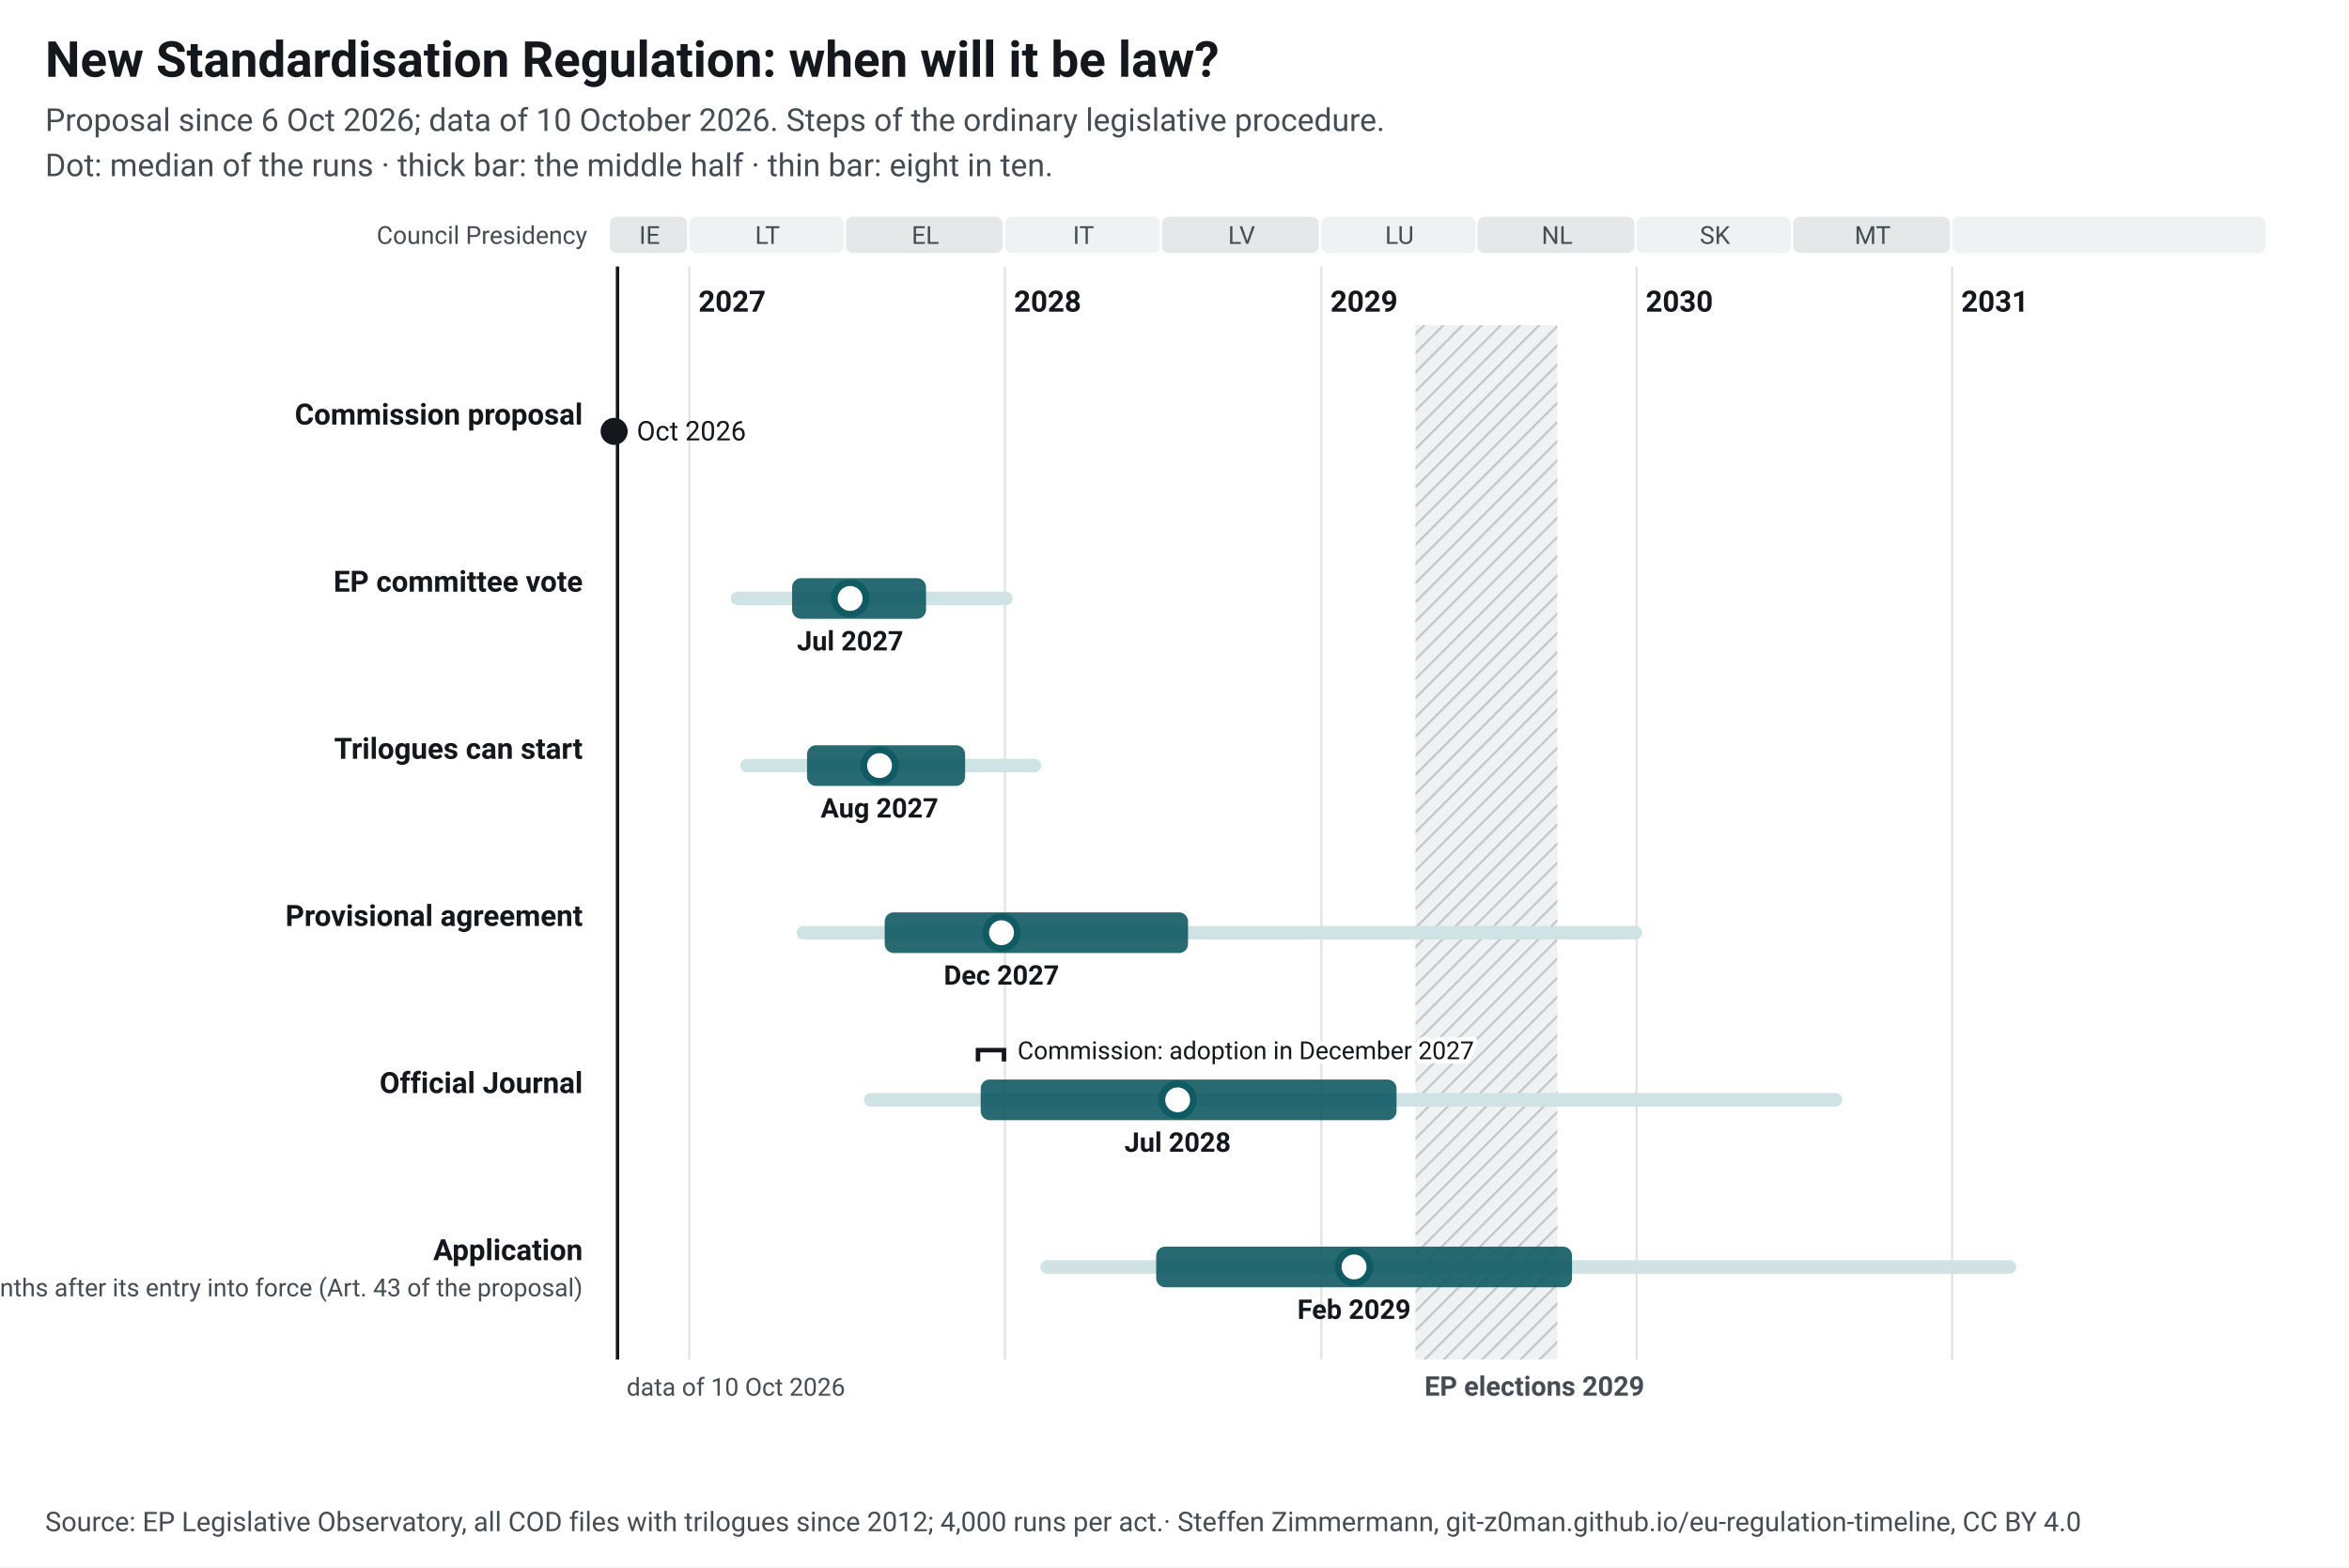
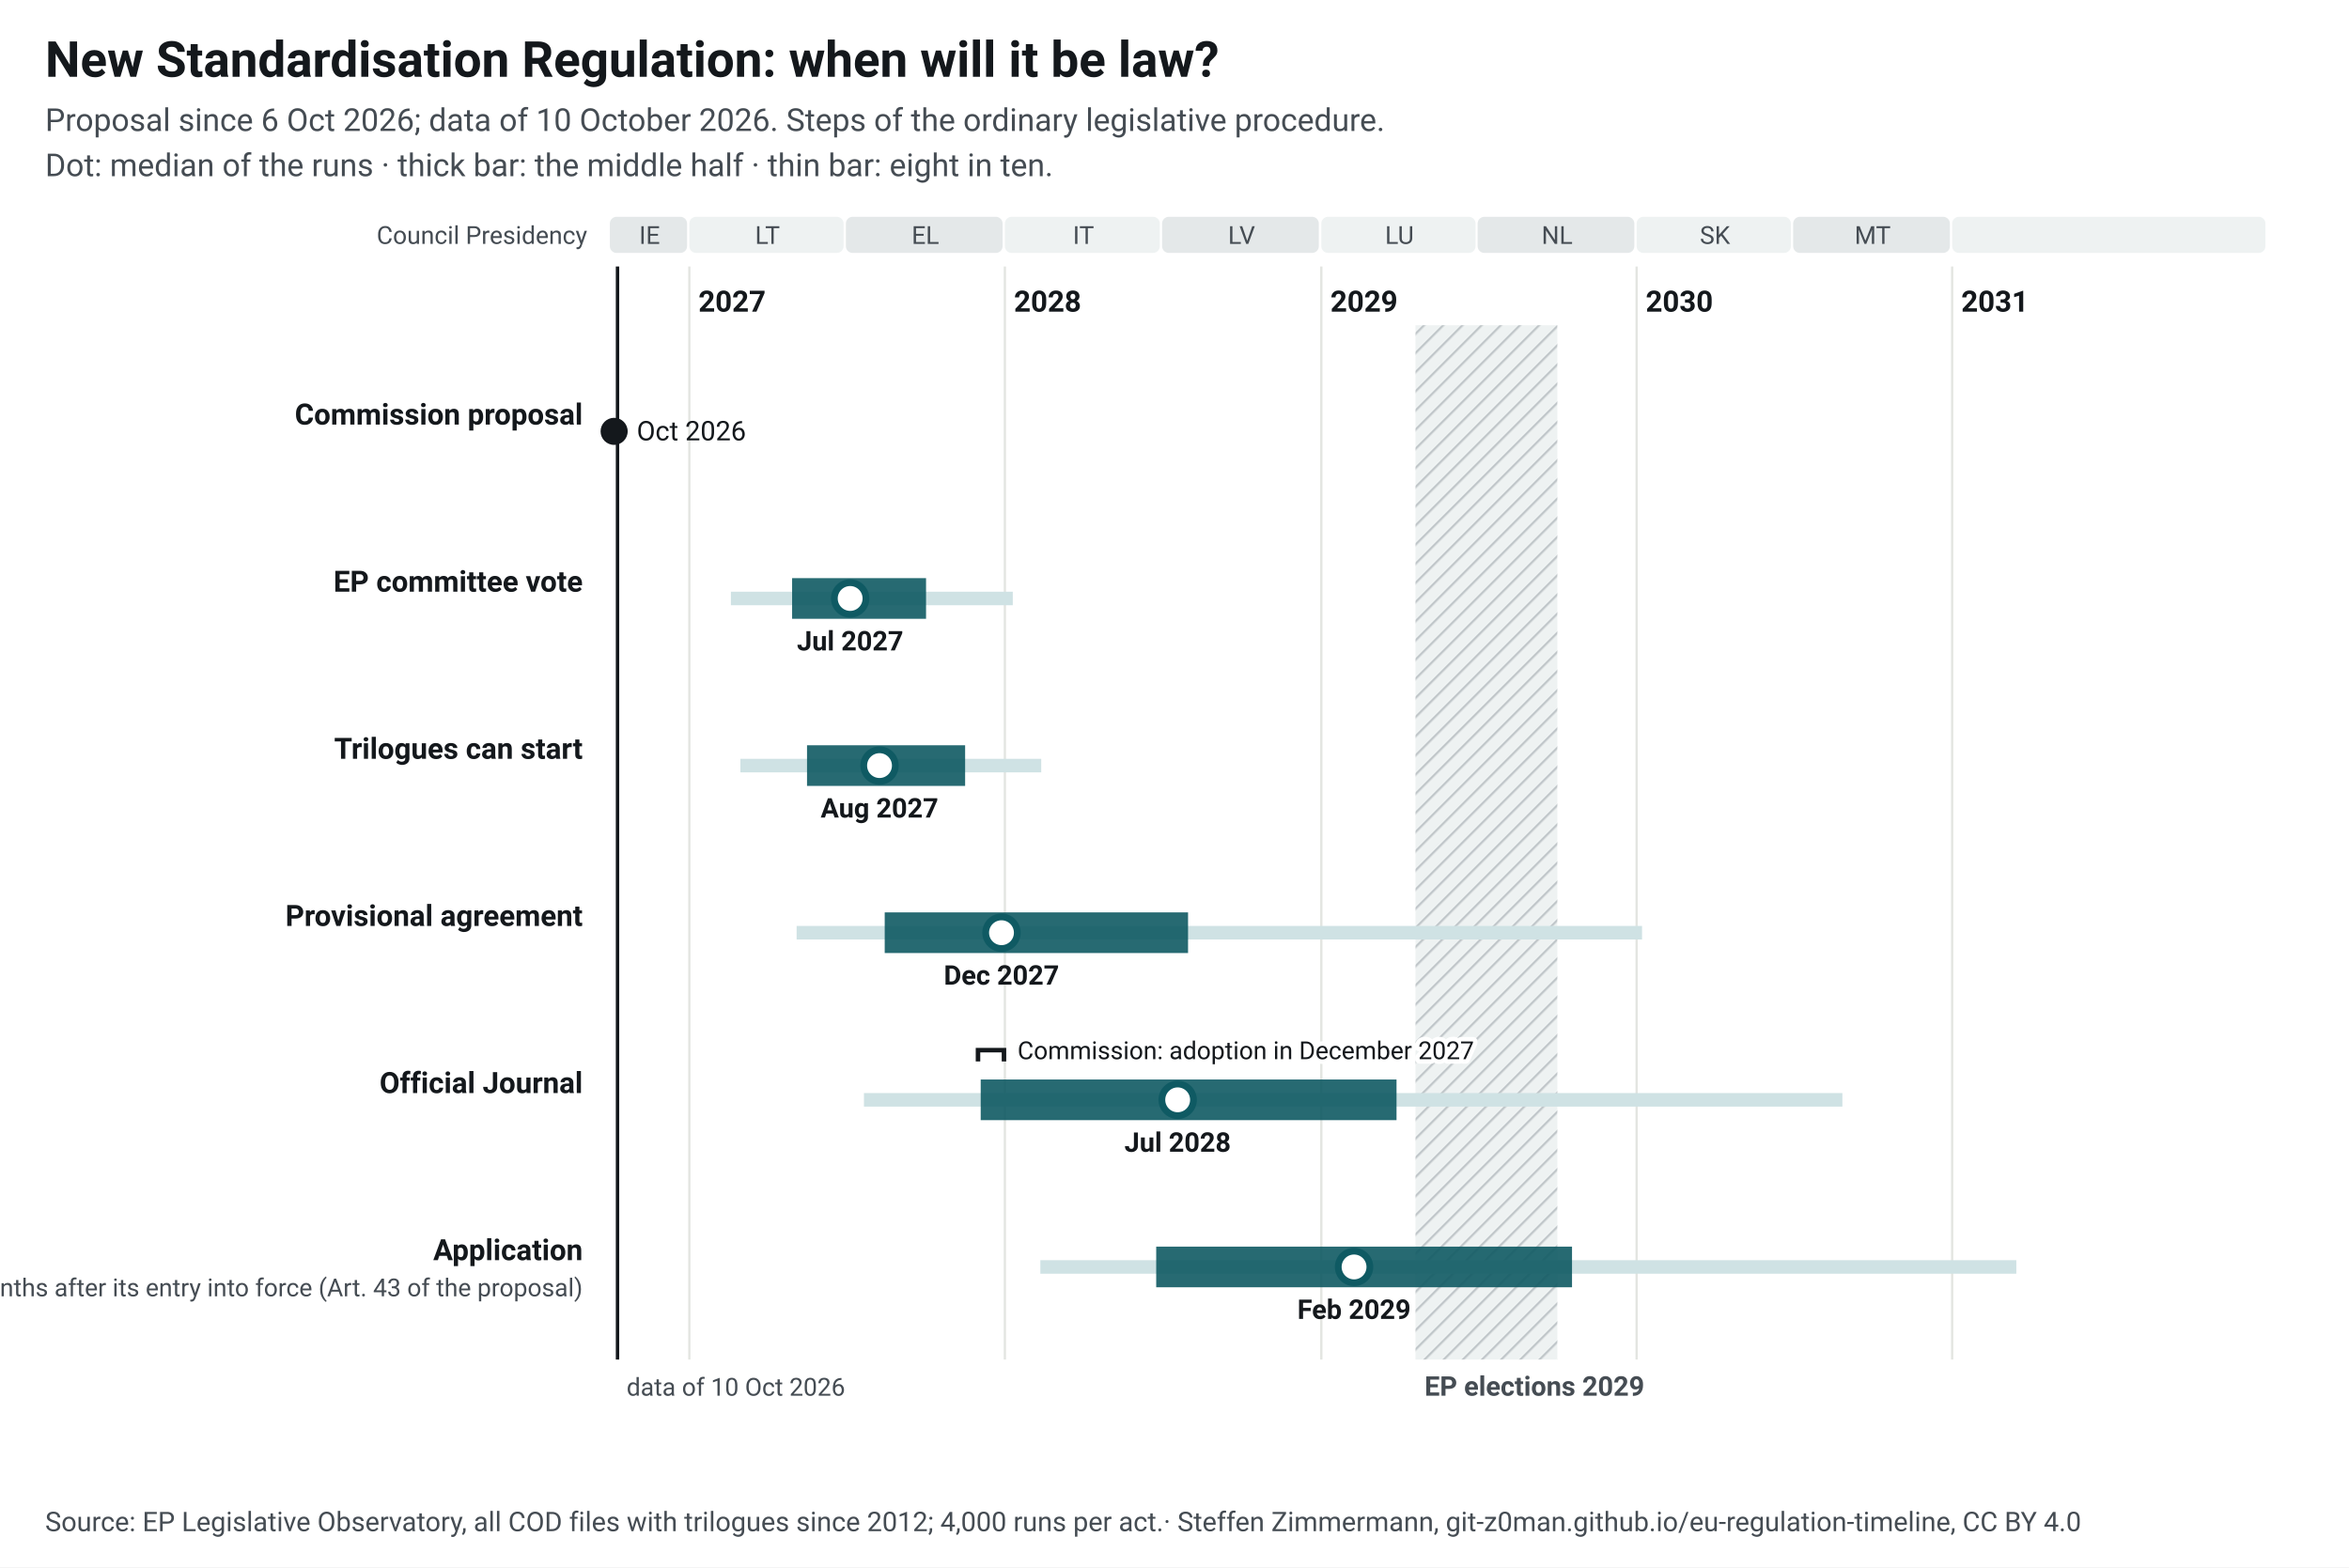
<svg xmlns="http://www.w3.org/2000/svg" width="1040" height="694" viewBox="0 0 1040 694" font-family="&quot;Source Sans 3&quot;, system-ui, -apple-system, Segoe UI, Roboto, Arial, sans-serif" font-size="13">
  <style>.ink{fill:#14181c}.mu{fill:#454c53}.gr{stroke:#e3e5e1;stroke-width:1}.pa{fill:#eef2f2}.pb{fill:#e4e8e9}.hb{fill:#eef2f2}.hl{stroke:#c3c9cc}.wt{fill:#454c53}.pt{fill:#14181c;paint-order:stroke;stroke:#fff;stroke-width:4px;stroke-linejoin:round}.pl{stroke:#14181c}.td{stroke:#14181c;stroke-width:1.5}.b50{fill:#0f5a63;opacity:.9}.b80{fill:#cfe2e4}.med{fill:#fff;stroke:#0f5a63}.fx{fill:#14181c}.c1{stroke:#0f5a63}.c2{stroke:#454c53;stroke-dasharray:7 4}a text{fill:#0f5a63}.nl-pending{fill:#0f5a63}.nl-adopted{fill:#5b646b}.nl-plan{fill:#fff;stroke:#14181c}.nl-open{fill:none;stroke:#14181c}.nl-q{fill:#14181c}.nl-row{stroke:#e3e5e1;stroke-width:.6}.nl-g-announced{fill:#f1f2f3}.nl-g-pending{fill:#e3eeef}.nl-g-adopted{fill:#eef2f2}</style>
  <rect width="1040" height="694" fill="#fff" />
  <text x="20" y="34" font-size="22" font-weight="700" class="ink">New Standardisation Regulation: when will it be law?</text>
  <text x="20" y="58" font-size="14" class="mu">Proposal since 6 Oct 2026; data of 10 October 2026. Steps of the ordinary legislative procedure.</text>
  <text x="20" y="78" font-size="14" class="mu">Dot: median of the runs · thick bar: the middle half · thin bar: eight in ten.</text>
  <g transform="translate(20,92)">
    <defs>
      <pattern id="hatch" width="6" height="6" patternUnits="userSpaceOnUse" patternTransform="rotate(45)">
        <rect width="6" height="6" class="hb" />
        <line x1="0" y1="0" x2="0" y2="6" class="hl" stroke-width="2" />
      </pattern>
    </defs>
    <rect x="250.0" y="4" width="34.2" height="16" rx="3" class="pb" data-tip="Council Presidency: IE, Jul 2026 to Dec 2026" />
    <text x="267.6" y="16" text-anchor="middle" font-size="11" class="mu">IE</text>
    <rect x="285.2" y="4" width="68.3" height="16" rx="3" class="pa" data-tip="Council Presidency: LT, Jan 2027 to Jun 2027" />
    <text x="319.8" y="16" text-anchor="middle" font-size="11" class="mu">LT</text>
    <rect x="354.5" y="4" width="69.4" height="16" rx="3" class="pb" data-tip="Council Presidency: EL, Jul 2027 to Dec 2027" />
    <text x="389.7" y="16" text-anchor="middle" font-size="11" class="mu">EL</text>
    <rect x="424.9" y="4" width="68.6" height="16" rx="3" class="pa" data-tip="Council Presidency: IT, Jan 2028 to Jun 2028" />
    <text x="459.7" y="16" text-anchor="middle" font-size="11" class="mu">IT</text>
    <rect x="494.5" y="4" width="69.4" height="16" rx="3" class="pb" data-tip="Council Presidency: LV, Jul 2028 to Dec 2028" />
    <text x="529.7" y="16" text-anchor="middle" font-size="11" class="mu">LV</text>
    <rect x="565.0" y="4" width="68.3" height="16" rx="3" class="pa" data-tip="Council Presidency: LU, Jan 2029 to Jun 2029" />
    <text x="599.6" y="16" text-anchor="middle" font-size="11" class="mu">LU</text>
    <rect x="634.2" y="4" width="69.4" height="16" rx="3" class="pb" data-tip="Council Presidency: NL, Jul 2029 to Dec 2029" />
    <text x="669.4" y="16" text-anchor="middle" font-size="11" class="mu">NL</text>
    <rect x="704.6" y="4" width="68.3" height="16" rx="3" class="pa" data-tip="Council Presidency: SK, Jan 2030 to Jun 2030" />
    <text x="739.3" y="16" text-anchor="middle" font-size="11" class="mu">SK</text>
    <rect x="773.9" y="4" width="69.4" height="16" rx="3" class="pb" data-tip="Council Presidency: MT, Jul 2030 to Dec 2030" />
    <text x="809.1" y="16" text-anchor="middle" font-size="11" class="mu">MT</text>
    <rect x="844.3" y="4" width="138.7" height="16" rx="3" class="pa" data-tip="Council Presidency: not decided, Jan 2031 to Dec 2031" />
    <text x="914.2" y="16" text-anchor="middle" font-size="11" class="mu" />
    <line x1="285.2" y1="26" x2="285.2" y2="510" class="gr" />
    <text x="289.2" y="46" font-weight="600" class="ink">2027</text>
    <line x1="424.9" y1="26" x2="424.9" y2="510" class="gr" />
    <text x="428.9" y="46" font-weight="600" class="ink">2028</text>
    <line x1="565.0" y1="26" x2="565.0" y2="510" class="gr" />
    <text x="569.0" y="46" font-weight="600" class="ink">2029</text>
    <line x1="704.6" y1="26" x2="704.6" y2="510" class="gr" />
    <text x="708.6" y="46" font-weight="600" class="ink">2030</text>
    <line x1="844.3" y1="26" x2="844.3" y2="510" class="gr" />
    <text x="848.3" y="46" font-weight="600" class="ink">2031</text>
    <rect x="606.7" y="52" width="62.8" height="458" fill="url(#hatch)" data-tip="European elections 2029: Parliament does no legislative work from its last session in April until the new committees vote again in October (assumption, as in 2024; the dates are not set yet)." />
    <text x="610.7" y="526" font-size="12" font-weight="600" class="wt">EP elections 2029</text>
    <text x="240" y="16" text-anchor="end" font-size="11" class="mu">Council Presidency</text>
    <line x1="253.4" y1="26" x2="253.4" y2="510" class="td" />
    <text x="257.4" y="526" font-size="11" class="mu">data of 10 Oct 2026</text>
    <text x="238" y="96.0" text-anchor="end" font-weight="600" class="ink lnk">Commission proposal</text>
    <circle cx="251.9" cy="99.0" r="6" class="fx" data-tip="Commission proposal: 6 Oct 2026" />
    <text x="261.9" y="103.0" font-size="12" class="ink">Oct 2026</text>
    <text x="238" y="170.0" text-anchor="end" font-weight="600" class="ink lnk">EP committee vote</text>
-     <rect x="303.6" y="170.0" width="124.8" height="6" rx="3" class="b80" data-tip="EP committee vote: median Jul 2027; half of the runs Apr 2027 to Oct 2027; eight in ten Feb 2027 to Jan 2028" />
-     <rect x="330.7" y="164.0" width="59.3" height="18" rx="4" class="b50" data-tip="EP committee vote: median Jul 2027; half of the runs Apr 2027 to Oct 2027; eight in ten Feb 2027 to Jan 2028" />
+     <rect x="303.6" y="170.0" width="124.8" height="6" class="b80" data-tip="EP committee vote: median Jul 2027; half of the runs Apr 2027 to Oct 2027; eight in ten Feb 2027 to Jan 2028" />
+     <rect x="330.7" y="164.0" width="59.3" height="18" class="b50" data-tip="EP committee vote: median Jul 2027; half of the runs Apr 2027 to Oct 2027; eight in ten Feb 2027 to Jan 2028" />
    <circle cx="356.4" cy="173.0" r="7" class="med" stroke-width="3" data-tip="EP committee vote: median Jul 2027; half of the runs Apr 2027 to Oct 2027; eight in ten Feb 2027 to Jan 2028" />
    <text x="356.4" y="196.0" text-anchor="middle" font-size="12" font-weight="600" class="ink">Jul 2027</text>
    <text x="238" y="244.0" text-anchor="end" font-weight="600" class="ink lnk">Trilogues can start</text>
-     <rect x="307.8" y="244.0" width="133.2" height="6" rx="3" class="b80" data-tip="Trilogues can start: median Aug 2027; half of the runs May 2027 to Nov 2027; eight in ten Mar 2027 to Feb 2028" />
-     <rect x="337.3" y="238.0" width="70.0" height="18" rx="4" class="b50" data-tip="Trilogues can start: median Aug 2027; half of the runs May 2027 to Nov 2027; eight in ten Mar 2027 to Feb 2028" />
+     <rect x="307.8" y="244.0" width="133.2" height="6" class="b80" data-tip="Trilogues can start: median Aug 2027; half of the runs May 2027 to Nov 2027; eight in ten Mar 2027 to Feb 2028" />
+     <rect x="337.3" y="238.0" width="70.0" height="18" class="b50" data-tip="Trilogues can start: median Aug 2027; half of the runs May 2027 to Nov 2027; eight in ten Mar 2027 to Feb 2028" />
    <circle cx="369.4" cy="247.0" r="7" class="med" stroke-width="3" data-tip="Trilogues can start: median Aug 2027; half of the runs May 2027 to Nov 2027; eight in ten Mar 2027 to Feb 2028" />
    <text x="369.4" y="270.0" text-anchor="middle" font-size="12" font-weight="600" class="ink">Aug 2027</text>
    <text x="238" y="318.0" text-anchor="end" font-weight="600" class="ink lnk">Provisional agreement</text>
-     <rect x="332.7" y="318.0" width="374.3" height="6" rx="3" class="b80" data-tip="Provisional agreement: median Dec 2027; half of the runs Aug 2027 to Jul 2028; eight in ten May 2027 to Jan 2030" />
-     <rect x="371.7" y="312.0" width="134.3" height="18" rx="4" class="b50" data-tip="Provisional agreement: median Dec 2027; half of the runs Aug 2027 to Jul 2028; eight in ten May 2027 to Jan 2030" />
+     <rect x="332.7" y="318.0" width="374.3" height="6" class="b80" data-tip="Provisional agreement: median Dec 2027; half of the runs Aug 2027 to Jul 2028; eight in ten May 2027 to Jan 2030" />
+     <rect x="371.7" y="312.0" width="134.3" height="18" class="b50" data-tip="Provisional agreement: median Dec 2027; half of the runs Aug 2027 to Jul 2028; eight in ten May 2027 to Jan 2030" />
    <circle cx="423.4" cy="321.0" r="7" class="med" stroke-width="3" data-tip="Provisional agreement: median Dec 2027; half of the runs Aug 2027 to Jul 2028; eight in ten May 2027 to Jan 2030" />
    <text x="423.4" y="344.0" text-anchor="middle" font-size="12" font-weight="600" class="ink">Dec 2027</text>
    <text x="238" y="392.0" text-anchor="end" font-weight="600" class="ink lnk">Official Journal</text>
-     <rect x="362.5" y="392.0" width="433.2" height="6" rx="3" class="b80" data-tip="Official Journal: median Jul 2028; half of the runs Dec 2027 to Mar 2029; eight in ten Jul 2027 to Aug 2030" />
-     <rect x="414.2" y="386.0" width="184.1" height="18" rx="4" class="b50" data-tip="Official Journal: median Jul 2028; half of the runs Dec 2027 to Mar 2029; eight in ten Jul 2027 to Aug 2030" />
+     <rect x="362.5" y="392.0" width="433.2" height="6" class="b80" data-tip="Official Journal: median Jul 2028; half of the runs Dec 2027 to Mar 2029; eight in ten Jul 2027 to Aug 2030" />
+     <rect x="414.2" y="386.0" width="184.1" height="18" class="b50" data-tip="Official Journal: median Jul 2028; half of the runs Dec 2027 to Mar 2029; eight in ten Jul 2027 to Aug 2030" />
    <circle cx="501.4" cy="395.0" r="7" class="med" stroke-width="3" data-tip="Official Journal: median Jul 2028; half of the runs Dec 2027 to Mar 2029; eight in ten Jul 2027 to Aug 2030" />
    <text x="501.4" y="418.0" text-anchor="middle" font-size="12" font-weight="600" class="ink">Jul 2028</text>
    <path d="M413.0,378.0 V373.0 H424.5 V378.0" fill="none" class="pl" stroke-width="2" data-tip="Commission: adoption in December 2027" />
    <text x="430.5" y="377.0" font-size="11" class="pt">Commission: adoption in December 2027</text>
    <text x="238" y="466.0" text-anchor="end" font-weight="600" class="ink lnk">Application</text>
    <text x="238" y="482.0" text-anchor="end" font-size="11" class="mu">applies six months after its entry into force (Art. 43 of the proposal)</text>
-     <rect x="440.6" y="466.0" width="432.1" height="6" rx="3" class="b80" data-tip="Application: median Feb 2029; half of the runs Jun 2028 to Oct 2029; eight in ten Feb 2028 to Mar 2031" />
-     <rect x="491.9" y="460.0" width="184.1" height="18" rx="4" class="b50" data-tip="Application: median Feb 2029; half of the runs Jun 2028 to Oct 2029; eight in ten Feb 2028 to Mar 2031" />
+     <rect x="440.6" y="466.0" width="432.1" height="6" class="b80" data-tip="Application: median Feb 2029; half of the runs Jun 2028 to Oct 2029; eight in ten Feb 2028 to Mar 2031" />
+     <rect x="491.9" y="460.0" width="184.1" height="18" class="b50" data-tip="Application: median Feb 2029; half of the runs Jun 2028 to Oct 2029; eight in ten Feb 2028 to Mar 2031" />
    <circle cx="579.5" cy="469.0" r="7" class="med" stroke-width="3" data-tip="Application: median Feb 2029; half of the runs Jun 2028 to Oct 2029; eight in ten Feb 2028 to Mar 2031" />
    <text x="579.5" y="492.0" text-anchor="middle" font-size="12" font-weight="600" class="ink">Feb 2029</text>
  </g>
  <text x="20" y="678" font-size="12" class="mu">Source: EP Legislative Observatory, all COD files with trilogues since 2012; 4,000 runs per act.<tspan> · Steffen Zimmermann, git-z0man.github.io/eu-regulation-timeline, CC BY 4.0</tspan>
  </text>
</svg>
